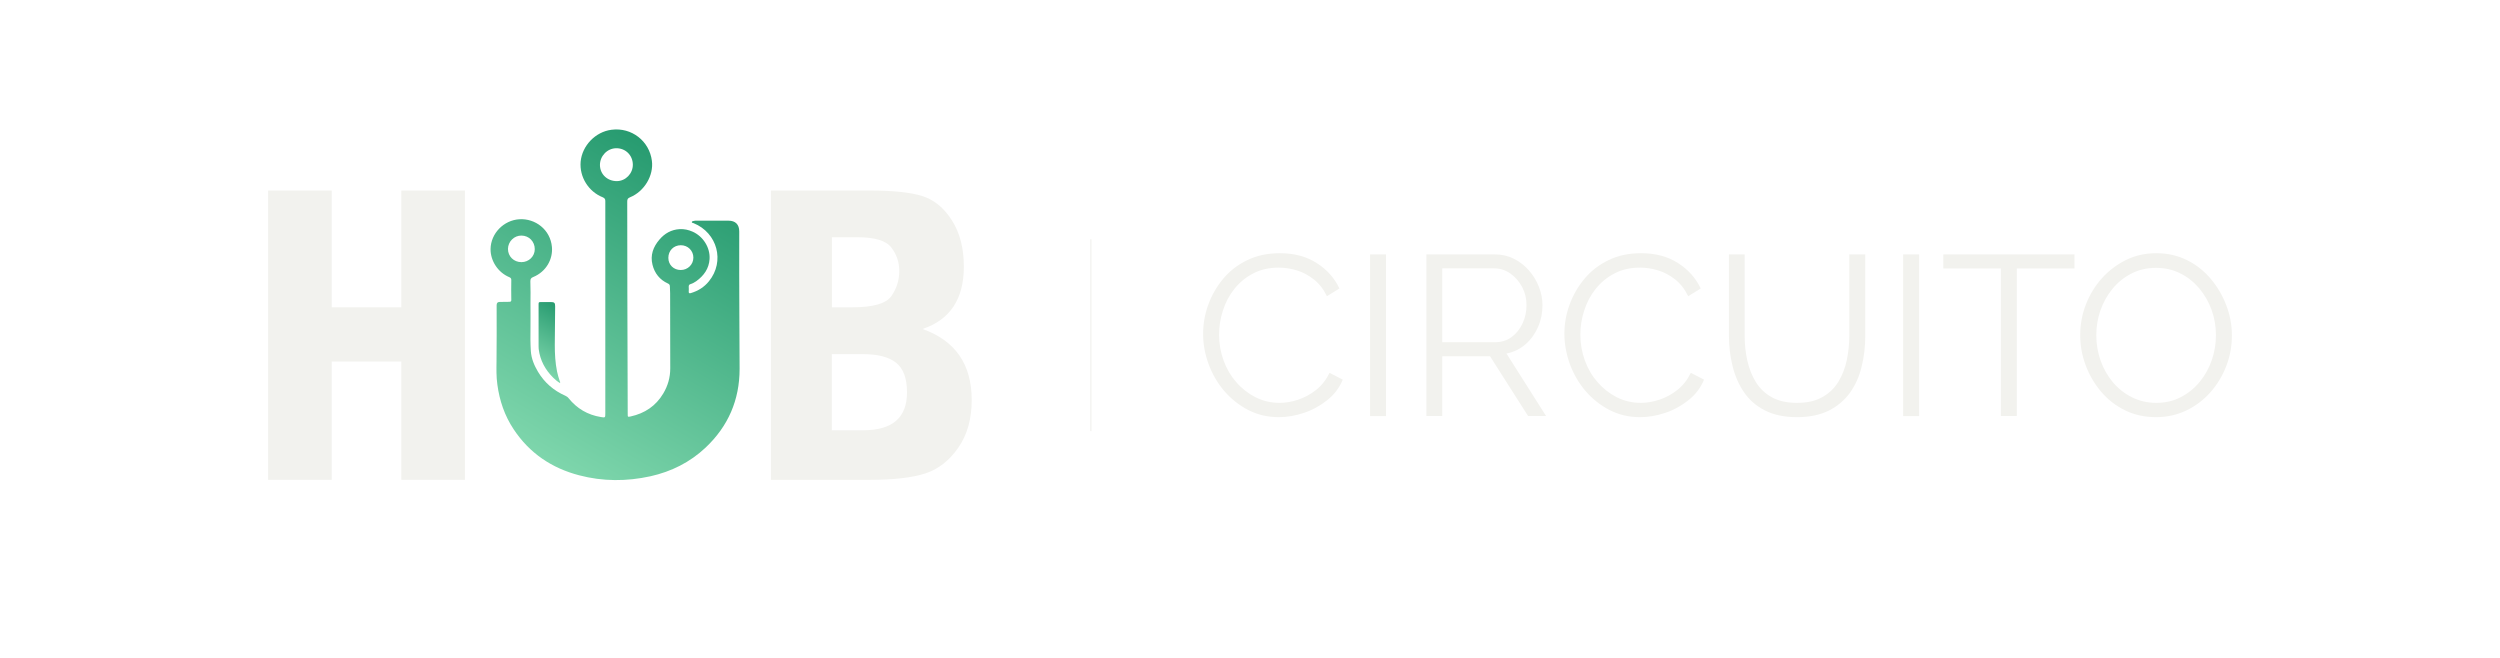
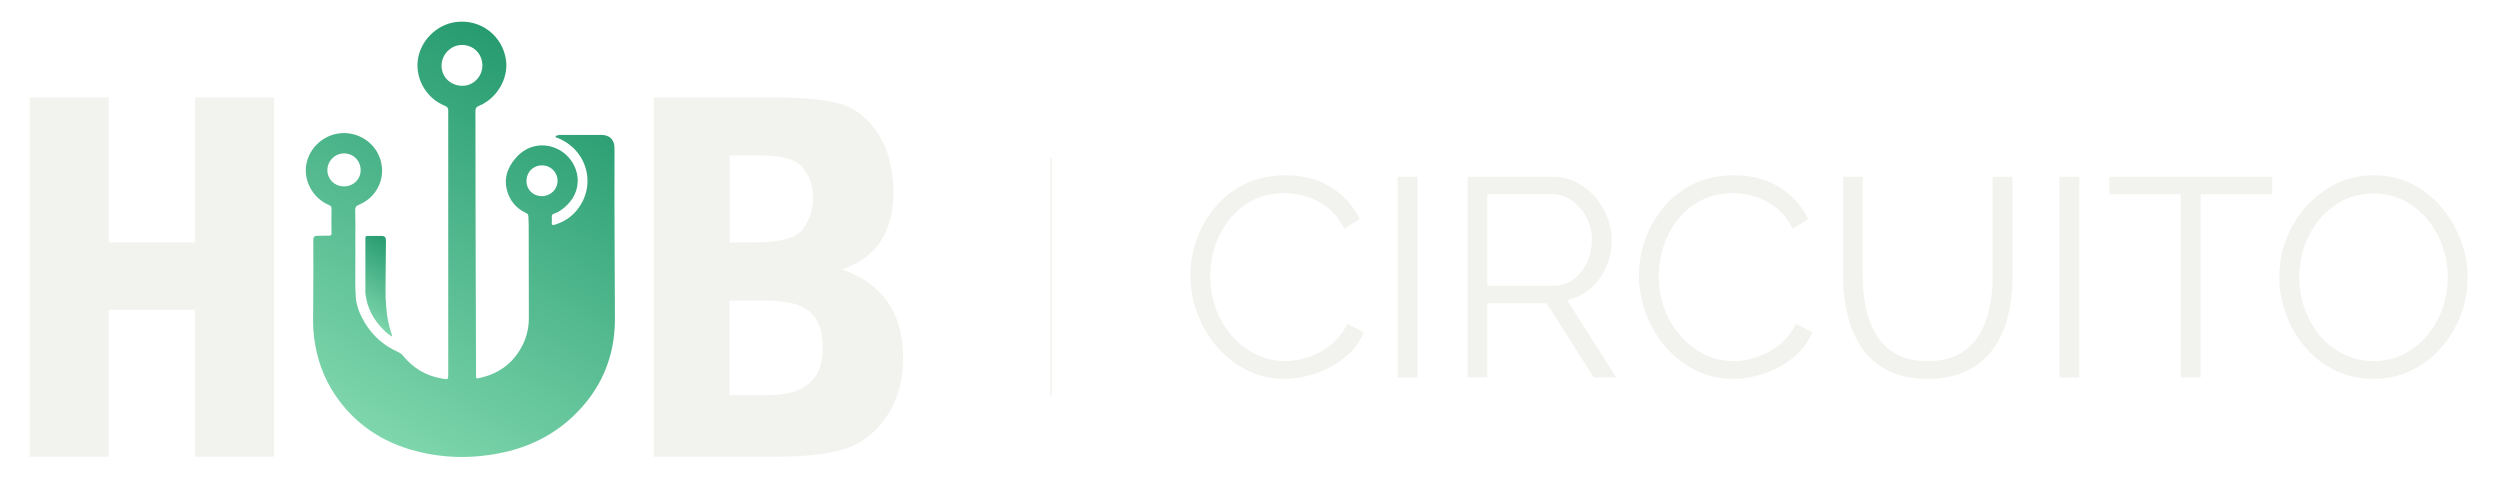
- <svg xmlns="http://www.w3.org/2000/svg" version="1.1" id="Camada_1" x="0px" y="0px" viewBox="0 0 2098.1 551.5" style="enable-background:new 0 0 2098.1 551.5;" xml:space="preserve">
+ <svg xmlns="http://www.w3.org/2000/svg" version="1.1" id="Camada_1" x="0px" y="0px" viewBox="205 94 1690 324" style="enable-background:new 0 0 2098.1 551.5;" xml:space="preserve">
  <style type="text/css">
	.st0{fill:url(#SVGID_1_);}
	.st1{fill:url(#SVGID_2_);}
	.st2{fill:none;stroke:#F2F2EE;stroke-miterlimit:10;}
	.st3{fill:#F2F2EE;}
	.st4{fill:url(#SVGID_3_);}
	.st5{fill:url(#SVGID_4_);}
	.st6{fill:none;stroke:#0C0E3D;stroke-miterlimit:10;}
	.st7{fill:#0C0E3D;}
</style>
  <g>
    <g>
      <linearGradient id="SVGID_1_" gradientUnits="userSpaceOnUse" x1="450.372" y1="382.431" x2="587.665" y2="144.633">
        <stop offset="2.445319e-07" style="stop-color:#7ED6AC" />
        <stop offset="1" style="stop-color:#279B70" />
      </linearGradient>
      <path class="st0" d="M508,258.2c0-29.8,0-59.7,0-89.5c0-1.7-0.6-2.4-2.1-3.1c-12.1-4.8-19.7-17.2-18.6-29.9    c1.2-13.4,12.4-25.1,25.9-26.8c16.8-2.2,31.8,9.4,33.9,26.1c1.6,12.4-6.4,25.7-18.4,30.6c-1.8,0.7-2.3,1.6-2.3,3.5    c0.1,25.6,0,51.3,0.1,76.9c0.1,33.8,0.2,67.6,0.3,101.4c0,2.6,0,2.6,2.5,2.1c11.8-2.6,21.1-8.8,27.3-19.2    c3.9-6.5,5.9-13.5,5.9-21.1c0-21.1,0-42.1-0.1-63.2c0-1.8-0.2-3.7-0.2-5.5c0-1.4-0.5-2.1-1.7-2.6c-6.8-3.1-11.1-8.5-12.9-15.7    c-2-8.1,0.6-15,5.8-21.1c4.4-5.2,10-8.4,17-8.8c3.8-0.2,7.4,0.6,10.8,2.1c8.9,3.9,14.9,13.4,14.3,23c-0.5,8-4.8,14-11.2,18.6    c-1.5,1-3,1.9-4.7,2.4c-1.1,0.3-1.6,0.9-1.6,2.2c0.1,1.4,0.1,2.7,0,4.1c-0.1,1.4,0.6,1.6,1.7,1.3c6.1-1.8,11.3-5,15.3-10    c13.5-16.6,7.1-40.6-12.9-48.7c-0.6-0.2-1.6-0.2-1.5-1c0.1-0.7,1.1-0.7,1.7-0.9c0.8-0.3,1.7-0.2,2.5-0.2c8.9,0,17.7,0,26.6,0    c5.8,0,9,3.2,9,9c0,23.6-0.1,47.3,0.1,70.9c0.1,14.8,0.2,29.7,0.2,44.5c0,26.1-9.6,48.2-28.6,66.1c-13.1,12.3-28.7,20.1-46.2,24    c-20,4.4-40,4.4-59.8-0.8c-23-6-41.7-18.5-55-38.6c-7.6-11.4-11.9-24.1-13.7-37.6c-0.9-6.4-0.8-12.7-0.7-19.1    c0.2-15.1,0.1-30.3,0.1-45.4c0-0.7,0-1.5,0-2.2c0.1-1.8,0.7-2.5,2.5-2.6c2.7-0.1,5.3-0.1,8-0.1c1.4,0,1.9-0.4,1.8-1.8    c-0.1-5.5-0.1-11,0-16.5c0-1.3-0.5-1.9-1.7-2.4c-9.4-3.9-15.8-13.6-15.7-23.6c0.2-13.2,11.1-24.2,24.2-25    c13.2-0.8,26,8.6,27.3,23.3c0.9,10-4.6,20.6-15.7,25.2c-1.8,0.7-2.4,1.6-2.4,3.5c0.2,6.3,0.2,12.6,0.1,18.9c0,6.9,0.1,13.8,0,20.7    c-0.1,6.3-0.1,12.7,0.3,19c0.4,6.3,2.8,12,6,17.4c5.5,9.2,13.2,15.8,22.9,20.1c1.1,0.5,2,1.1,2.8,2.1c7,8.7,16,14,27.1,15.8    c3.6,0.6,3.7,0.6,3.7-3C508,317.2,508,287.7,508,258.2C508,258.2,508,258.2,508,258.2z M531.1,138.1c-0.1-7.9-6.2-13.8-14-13.7    c-7.5,0.1-13.7,6.6-13.6,14.2c0.1,7.7,6.3,13.5,14.3,13.4C525.1,151.9,531.2,145.6,531.1,138.1z M437.6,220    c6.2,0,11.2-4.8,11.2-10.9c0-6.4-4.8-11.3-11.1-11.4c-6.2-0.1-11.3,5-11.4,11.2C426.3,215.2,431.2,220,437.6,220z M571.4,205.8    c-6,0-10.5,4.5-10.5,10.6c0,5.9,4.5,10.2,10.4,10.2c5.9,0,10.6-4.6,10.6-10.4C581.9,210.4,577.3,205.8,571.4,205.8z" />
      <linearGradient id="SVGID_2_" gradientUnits="userSpaceOnUse" x1="448.707" y1="309.19" x2="476.731" y2="260.651">
        <stop offset="2.445319e-07" style="stop-color:#7ED6AC" />
        <stop offset="1" style="stop-color:#279B70" />
      </linearGradient>
      <path class="st1" d="M470,321.5c-2.2-1.3-4-2.8-5.6-4.4c-6.8-6.7-11.1-14.6-12.3-24.1c-0.1-0.7-0.1-1.5-0.1-2.2    c0-11.7,0-23.4,0-35c0-2.2,0.1-2.3,2.3-2.3c2.7,0,5.3,0,8,0c3,0,3.6,0.7,3.6,3.6c-0.1,10.8-0.2,21.7-0.3,32.5    c0,7.4,0.4,14.9,1.9,22.2c0.6,2.7,1.3,5.3,2.2,7.9C469.9,320.1,470.3,320.6,470,321.5z" />
    </g>
    <g>
      <line class="st2" x1="915.5" y1="200.8" x2="915.5" y2="361.8" />
    </g>
    <g>
      <g>
        <path class="st3" d="M225,159.9h53.4v98h58.4v-98h53.4v242.8h-53.4v-99.3h-58.4v99.3H225V159.9z" />
        <path class="st3" d="M647,159.9h82.9c19.5,0,34.1,1.5,44,4.6c9.9,3.1,18.2,9.8,24.9,20.3c6.7,10.4,10.1,23.4,10.1,39     c0,27.2-11.6,44.6-34.7,52.3c27.5,9.7,41.3,29.6,41.3,59.6c0,15.8-3.7,29.1-11.2,39.9c-7.5,10.9-16.7,18.1-27.7,21.7     c-11,3.6-26.5,5.4-46.7,5.4H647V159.9z M698.2,257.9h17.3c17.2,0,28-3.1,32.5-9.3c4.4-6.2,6.7-13.2,6.7-21.2     c0-7.4-2.2-13.9-6.7-19.7c-4.4-5.8-14-8.6-28.6-8.6h-21.2V257.9z M698.2,361.1h26.2c24.6,0,36.8-10.6,36.8-31.8     c0-11.8-3.1-20.1-9.2-24.9c-6.1-4.8-15.3-7.2-27.7-7.2h-26.2V361.1z" />
      </g>
    </g>
    <g>
      <path class="st3" d="M1009.7,280.2c0-8.3,1.4-16.4,4.3-24.4c2.9-8,7-15.2,12.5-21.8c5.5-6.6,12.2-11.8,20.3-15.7    c8-3.9,17.1-5.8,27.3-5.8c12.1,0,22.5,2.8,31,8.3c8.6,5.5,14.9,12.6,19,21.3l-10.5,6.5c-2.9-6-6.6-10.7-11.1-14.2    c-4.5-3.5-9.2-6-14.2-7.5c-5-1.5-10-2.3-15-2.3c-8.2,0-15.4,1.6-21.6,4.9c-6.2,3.2-11.5,7.6-15.8,13c-4.3,5.4-7.5,11.5-9.6,18.2    c-2.2,6.7-3.2,13.5-3.2,20.3c0,7.5,1.3,14.7,3.8,21.6c2.5,6.9,6.1,13,10.7,18.2c4.6,5.3,10,9.5,16.1,12.6    c6.2,3.1,12.9,4.7,20.2,4.7c5.1,0,10.3-0.9,15.7-2.7c5.3-1.8,10.3-4.5,15-8.2c4.6-3.7,8.4-8.5,11.2-14.3l11.1,5.7    c-2.8,6.8-7.1,12.5-13,17.2c-5.9,4.7-12.4,8.3-19.6,10.7c-7.2,2.4-14.2,3.6-21.1,3.6c-9.3,0-17.8-2-25.6-6    c-7.8-4-14.5-9.4-20.2-16c-5.7-6.7-10-14.2-13.1-22.5C1011.2,297.1,1009.7,288.7,1009.7,280.2z" />
      <path class="st3" d="M1149.8,349.1V213.5h13.4v135.7H1149.8z" />
      <path class="st3" d="M1197.1,349.1V213.5h57.3c5.9,0,11.2,1.2,16,3.6c4.8,2.4,9.1,5.7,12.7,9.8c3.6,4.1,6.4,8.7,8.4,13.8    c2,5,3,10.2,3,15.4c0,6.5-1.2,12.6-3.7,18.3c-2.5,5.7-6,10.6-10.5,14.5c-4.5,3.9-9.8,6.6-16,7.8l33.2,52.4h-15.1l-31.9-50.1h-40.1    v50.1H1197.1z M1210.5,287.2h44.3c5.3,0,10-1.5,13.9-4.4c3.9-2.9,7-6.8,9.2-11.6c2.2-4.8,3.2-9.8,3.2-15.2    c0-5.5-1.2-10.5-3.7-15.2c-2.5-4.6-5.8-8.4-9.9-11.3c-4.1-2.9-8.8-4.3-13.9-4.3h-43.2V287.2z" />
      <path class="st3" d="M1312.9,280.2c0-8.3,1.4-16.4,4.3-24.4c2.9-8,7-15.2,12.5-21.8c5.5-6.6,12.2-11.8,20.3-15.7    c8-3.9,17.1-5.8,27.3-5.8c12.1,0,22.5,2.8,31,8.3c8.6,5.5,14.9,12.6,19,21.3l-10.5,6.5c-2.9-6-6.6-10.7-11.1-14.2    c-4.5-3.5-9.2-6-14.2-7.5c-5-1.5-10-2.3-15-2.3c-8.2,0-15.4,1.6-21.6,4.9c-6.2,3.2-11.5,7.6-15.8,13c-4.3,5.4-7.5,11.5-9.6,18.2    c-2.2,6.7-3.2,13.5-3.2,20.3c0,7.5,1.3,14.7,3.8,21.6c2.5,6.9,6.1,13,10.7,18.2c4.6,5.3,10,9.5,16.1,12.6    c6.2,3.1,12.9,4.7,20.2,4.7c5.1,0,10.3-0.9,15.7-2.7c5.3-1.8,10.3-4.5,15-8.2c4.6-3.7,8.4-8.5,11.2-14.3l11.1,5.7    c-2.8,6.8-7.1,12.5-13,17.2c-5.9,4.7-12.4,8.3-19.6,10.7c-7.2,2.4-14.2,3.6-21.1,3.6c-9.3,0-17.8-2-25.6-6    c-7.8-4-14.5-9.4-20.2-16c-5.7-6.7-10-14.2-13.1-22.5C1314.5,297.1,1312.9,288.7,1312.9,280.2z" />
      <path class="st3" d="M1508.2,350.1c-10.7,0-19.7-1.9-27.1-5.7c-7.4-3.8-13.2-8.9-17.6-15.4c-4.3-6.4-7.5-13.7-9.5-21.9    c-2-8.2-3-16.6-3-25.2v-68.4h13.2v68.4c0,7,0.7,13.9,2.2,20.6c1.5,6.8,3.9,12.8,7.2,18.2c3.3,5.3,7.8,9.6,13.4,12.7    c5.6,3.1,12.6,4.7,21,4.7c8.7,0,15.8-1.6,21.5-4.9c5.7-3.2,10.1-7.5,13.4-12.9c3.2-5.3,5.6-11.4,7-18.1c1.4-6.7,2.1-13.5,2.1-20.3    v-68.4h13.4v68.4c0,9-1,17.7-3.1,26c-2,8.3-5.3,15.5-9.8,21.8c-4.5,6.2-10.4,11.2-17.7,14.9    C1527.5,348.2,1518.6,350.1,1508.2,350.1z" />
      <path class="st3" d="M1597.2,349.1V213.5h13.4v135.7H1597.2z" />
      <path class="st3" d="M1740.9,225.3h-48.3v123.8h-13.4V225.3h-48.3v-11.8h110.1V225.3z" />
      <path class="st3" d="M1809.5,350.1c-9.6,0-18.2-1.9-26-5.7c-7.8-3.8-14.5-9-20.1-15.6c-5.6-6.6-9.9-13.9-13-22.2    c-3.1-8.2-4.6-16.7-4.6-25.3c0-9,1.6-17.7,4.8-25.9c3.2-8.2,7.7-15.5,13.5-22c5.8-6.4,12.6-11.5,20.3-15.3    c7.8-3.8,16.2-5.6,25.2-5.6c9.6,0,18.2,2,26,5.9c7.8,3.9,14.4,9.2,20,15.9c5.5,6.6,9.8,14,12.9,22.2c3.1,8.2,4.6,16.5,4.6,25    c0,9-1.6,17.7-4.8,25.9c-3.2,8.2-7.6,15.5-13.4,22c-5.7,6.4-12.5,11.5-20.3,15.2C1827,348.2,1818.5,350.1,1809.5,350.1z     M1759.3,281.3c0,7.4,1.2,14.5,3.6,21.3c2.4,6.8,5.9,12.9,10.3,18.2c4.5,5.3,9.8,9.5,16,12.6c6.2,3.1,13,4.7,20.3,4.7    c7.8,0,14.7-1.6,20.9-4.9c6.2-3.2,11.5-7.6,15.9-13c4.4-5.4,7.7-11.5,10-18.2c2.3-6.8,3.4-13.6,3.4-20.6c0-7.4-1.2-14.5-3.6-21.2    c-2.4-6.7-5.9-12.8-10.4-18.2c-4.5-5.3-9.8-9.6-16-12.6c-6.1-3.1-12.9-4.6-20.3-4.6c-7.6,0-14.6,1.6-20.7,4.8    c-6.2,3.2-11.5,7.5-15.9,12.9c-4.4,5.4-7.8,11.5-10.1,18.2C1760.4,267.4,1759.3,274.3,1759.3,281.3z" />
    </g>
  </g>
  <g>
    <g>
      <linearGradient id="SVGID_3_" gradientUnits="userSpaceOnUse" x1="2568.479" y1="382.431" x2="2705.771" y2="144.633">
        <stop offset="2.445319e-07" style="stop-color:#7ED6AC" />
        <stop offset="1" style="stop-color:#279B70" />
      </linearGradient>
      <path class="st4" d="M2626.1,258.2c0-29.8,0-59.7,0-89.5c0-1.7-0.6-2.4-2.1-3.1c-12.1-4.8-19.7-17.2-18.6-29.9    c1.2-13.4,12.4-25.1,25.9-26.8c16.8-2.2,31.8,9.4,33.9,26.1c1.6,12.4-6.4,25.7-18.4,30.6c-1.8,0.7-2.3,1.6-2.3,3.5    c0.1,25.6,0,51.3,0.1,76.9c0.1,33.8,0.2,67.6,0.3,101.4c0,2.6,0,2.6,2.5,2.1c11.8-2.6,21.1-8.8,27.3-19.2    c3.9-6.5,5.9-13.5,5.9-21.1c0-21.1,0-42.1-0.1-63.2c0-1.8-0.2-3.7-0.2-5.5c0-1.4-0.5-2.1-1.7-2.6c-6.8-3.1-11.1-8.5-12.9-15.7    c-2-8.1,0.6-15,5.8-21.1c4.4-5.2,10-8.4,17-8.8c3.8-0.2,7.4,0.6,10.8,2.1c8.9,3.9,14.9,13.4,14.3,23c-0.5,8-4.8,14-11.2,18.6    c-1.5,1-3,1.9-4.7,2.4c-1.1,0.3-1.6,0.9-1.6,2.2c0.1,1.4,0.1,2.7,0,4.1c-0.1,1.4,0.6,1.6,1.7,1.3c6.1-1.8,11.3-5,15.3-10    c13.5-16.6,7.1-40.6-12.9-48.7c-0.6-0.2-1.6-0.2-1.5-1c0.1-0.7,1.1-0.7,1.7-0.9c0.8-0.3,1.7-0.2,2.5-0.2c8.9,0,17.7,0,26.6,0    c5.8,0,9,3.2,9,9c0,23.6-0.1,47.3,0.1,70.9c0.1,14.8,0.2,29.7,0.2,44.5c0,26.1-9.6,48.2-28.6,66.1c-13.1,12.3-28.7,20.1-46.2,24    c-20,4.4-40,4.4-59.8-0.8c-23-6-41.7-18.5-55-38.6c-7.6-11.4-11.9-24.1-13.7-37.6c-0.9-6.4-0.8-12.7-0.7-19.1    c0.2-15.1,0.1-30.3,0.1-45.4c0-0.7,0-1.5,0-2.2c0.1-1.8,0.7-2.5,2.5-2.6c2.7-0.1,5.3-0.1,8-0.1c1.4,0,1.9-0.4,1.8-1.8    c-0.1-5.5-0.1-11,0-16.5c0-1.3-0.5-1.9-1.7-2.4c-9.4-3.9-15.8-13.6-15.7-23.6c0.2-13.2,11.1-24.2,24.2-25    c13.2-0.8,26,8.6,27.3,23.3c0.9,10-4.6,20.6-15.7,25.2c-1.8,0.7-2.4,1.6-2.4,3.5c0.2,6.3,0.2,12.6,0.1,18.9c0,6.9,0.1,13.8,0,20.7    c-0.1,6.3-0.1,12.7,0.3,19c0.4,6.3,2.8,12,6,17.4c5.5,9.2,13.2,15.8,22.9,20.1c1.1,0.5,2,1.1,2.8,2.1c7,8.7,16,14,27.1,15.8    c3.6,0.6,3.7,0.6,3.7-3C2626.1,317.2,2626.1,287.7,2626.1,258.2C2626.1,258.2,2626.1,258.2,2626.1,258.2z M2649.2,138.1    c-0.1-7.9-6.2-13.8-14-13.7c-7.5,0.1-13.7,6.6-13.6,14.2c0.1,7.7,6.3,13.5,14.3,13.4C2643.2,151.9,2649.3,145.6,2649.2,138.1z     M2555.7,220c6.2,0,11.2-4.8,11.2-10.9c0-6.4-4.8-11.3-11.1-11.4c-6.2-0.1-11.3,5-11.4,11.2C2544.5,215.2,2549.3,220,2555.7,220z     M2689.5,205.8c-6,0-10.5,4.5-10.5,10.6c0,5.9,4.5,10.2,10.4,10.2c5.9,0,10.6-4.6,10.6-10.4    C2700.1,210.4,2695.4,205.8,2689.5,205.8z" />
      <linearGradient id="SVGID_4_" gradientUnits="userSpaceOnUse" x1="2566.813" y1="309.19" x2="2594.837" y2="260.651">
        <stop offset="2.445319e-07" style="stop-color:#7ED6AC" />
        <stop offset="1" style="stop-color:#279B70" />
      </linearGradient>
      <path class="st5" d="M2588.1,321.5c-2.2-1.3-4-2.8-5.6-4.4c-6.8-6.7-11.1-14.6-12.3-24.1c-0.1-0.7-0.1-1.5-0.1-2.2    c0-11.7,0-23.4,0-35c0-2.2,0.1-2.3,2.3-2.3c2.7,0,5.3,0,8,0c3,0,3.6,0.7,3.6,3.6c-0.1,10.8-0.2,21.7-0.3,32.5    c0,7.4,0.4,14.9,1.9,22.2c0.6,2.7,1.3,5.3,2.2,7.9C2588,320.1,2588.4,320.6,2588.1,321.5z" />
    </g>
    <g>
      <line class="st6" x1="3033.6" y1="200.8" x2="3033.6" y2="361.8" />
    </g>
    <g>
      <g>
        <path class="st7" d="M2343.1,159.9h53.4v98h58.4v-98h53.4v242.8h-53.4v-99.3h-58.4v99.3h-53.4V159.9z" />
        <path class="st7" d="M2765.1,159.9h82.9c19.5,0,34.1,1.5,44,4.6c9.9,3.1,18.2,9.8,24.9,20.3c6.7,10.4,10.1,23.4,10.1,39     c0,27.2-11.6,44.6-34.7,52.3c27.5,9.7,41.3,29.6,41.3,59.6c0,15.8-3.7,29.1-11.2,39.9c-7.5,10.9-16.7,18.1-27.7,21.7     c-11,3.6-26.5,5.4-46.7,5.4h-82.9V159.9z M2816.3,257.9h17.3c17.2,0,28-3.1,32.5-9.3c4.4-6.2,6.7-13.2,6.7-21.2     c0-7.4-2.2-13.9-6.7-19.7c-4.4-5.8-14-8.6-28.6-8.6h-21.2V257.9z M2816.3,361.1h26.2c24.6,0,36.8-10.6,36.8-31.8     c0-11.8-3.1-20.1-9.2-24.9c-6.1-4.8-15.3-7.2-27.7-7.2h-26.2V361.1z" />
      </g>
    </g>
    <g>
      <path class="st7" d="M3127.8,280.2c0-8.3,1.4-16.4,4.3-24.4c2.9-8,7-15.2,12.5-21.8c5.5-6.6,12.2-11.8,20.3-15.7    c8-3.9,17.1-5.8,27.3-5.8c12.1,0,22.5,2.8,31,8.3c8.6,5.5,14.9,12.6,19,21.3l-10.5,6.5c-2.9-6-6.6-10.7-11.1-14.2    c-4.5-3.5-9.2-6-14.2-7.5c-5-1.5-10-2.3-15-2.3c-8.2,0-15.4,1.6-21.6,4.9c-6.2,3.2-11.5,7.6-15.8,13c-4.3,5.4-7.5,11.5-9.6,18.2    c-2.2,6.7-3.2,13.5-3.2,20.3c0,7.5,1.3,14.7,3.8,21.6c2.5,6.9,6.1,13,10.7,18.2c4.6,5.3,10,9.5,16.1,12.6    c6.2,3.1,12.9,4.7,20.2,4.7c5.1,0,10.3-0.9,15.7-2.7c5.3-1.8,10.3-4.5,15-8.2c4.6-3.7,8.4-8.5,11.2-14.3l11.1,5.7    c-2.8,6.8-7.1,12.5-13,17.2c-5.9,4.7-12.4,8.3-19.6,10.7c-7.2,2.4-14.2,3.6-21.1,3.6c-9.3,0-17.8-2-25.6-6    c-7.8-4-14.5-9.4-20.2-16c-5.7-6.7-10-14.2-13.1-22.5C3129.3,297.1,3127.8,288.7,3127.8,280.2z" />
      <path class="st7" d="M3267.9,349.1V213.5h13.4v135.7H3267.9z" />
      <path class="st7" d="M3315.2,349.1V213.5h57.3c5.9,0,11.2,1.2,16,3.6c4.8,2.4,9.1,5.7,12.7,9.8c3.6,4.1,6.4,8.7,8.4,13.8    c2,5,3,10.2,3,15.4c0,6.5-1.2,12.6-3.7,18.3c-2.5,5.7-6,10.6-10.5,14.5c-4.5,3.9-9.8,6.6-16,7.8l33.2,52.4h-15.1l-31.9-50.1h-40.1    v50.1H3315.2z M3328.6,287.2h44.3c5.3,0,10-1.5,13.9-4.4c3.9-2.9,7-6.8,9.2-11.6c2.2-4.8,3.2-9.8,3.2-15.2    c0-5.5-1.2-10.5-3.7-15.2c-2.5-4.6-5.8-8.4-9.9-11.3c-4.1-2.9-8.8-4.3-13.9-4.3h-43.2V287.2z" />
      <path class="st7" d="M3431,280.2c0-8.3,1.4-16.4,4.3-24.4c2.9-8,7-15.2,12.5-21.8c5.5-6.6,12.2-11.8,20.3-15.7    c8-3.9,17.1-5.8,27.3-5.8c12.1,0,22.5,2.8,31,8.3c8.6,5.5,14.9,12.6,19,21.3l-10.5,6.5c-2.9-6-6.6-10.7-11.1-14.2    c-4.5-3.5-9.2-6-14.2-7.5c-5-1.5-10-2.3-15-2.3c-8.2,0-15.4,1.6-21.6,4.9c-6.2,3.2-11.5,7.6-15.8,13c-4.3,5.4-7.5,11.5-9.6,18.2    c-2.2,6.7-3.2,13.5-3.2,20.3c0,7.5,1.3,14.7,3.8,21.6c2.5,6.9,6.1,13,10.7,18.2c4.6,5.3,10,9.5,16.1,12.6    c6.2,3.1,12.9,4.7,20.2,4.7c5.1,0,10.3-0.9,15.7-2.7c5.3-1.8,10.3-4.5,15-8.2c4.6-3.7,8.4-8.5,11.2-14.3l11.1,5.7    c-2.8,6.8-7.1,12.5-13,17.2c-5.9,4.7-12.4,8.3-19.6,10.7c-7.2,2.4-14.2,3.6-21.1,3.6c-9.3,0-17.8-2-25.6-6    c-7.8-4-14.5-9.4-20.2-16c-5.7-6.7-10-14.2-13.1-22.5C3432.6,297.1,3431,288.7,3431,280.2z" />
      <path class="st7" d="M3626.3,350.1c-10.7,0-19.7-1.9-27.1-5.7c-7.4-3.8-13.2-8.9-17.6-15.4c-4.3-6.4-7.5-13.7-9.5-21.9    c-2-8.2-3-16.6-3-25.2v-68.4h13.2v68.4c0,7,0.7,13.9,2.2,20.6c1.5,6.8,3.9,12.8,7.2,18.2c3.3,5.3,7.8,9.6,13.4,12.7    c5.6,3.1,12.6,4.7,21,4.7c8.7,0,15.8-1.6,21.5-4.9c5.7-3.2,10.1-7.5,13.4-12.9c3.2-5.3,5.6-11.4,7-18.1c1.4-6.7,2.1-13.5,2.1-20.3    v-68.4h13.4v68.4c0,9-1,17.7-3.1,26c-2,8.3-5.3,15.5-9.8,21.8c-4.5,6.2-10.4,11.2-17.7,14.9    C3645.6,348.2,3636.7,350.1,3626.3,350.1z" />
      <path class="st7" d="M3715.3,349.1V213.5h13.4v135.7H3715.3z" />
      <path class="st7" d="M3859,225.3h-48.3v123.8h-13.4V225.3H3749v-11.8H3859V225.3z" />
      <path class="st7" d="M3927.6,350.1c-9.6,0-18.2-1.9-26-5.7c-7.8-3.8-14.5-9-20.1-15.6c-5.6-6.6-9.9-13.9-13-22.2    c-3.1-8.2-4.6-16.7-4.6-25.3c0-9,1.6-17.7,4.8-25.9c3.2-8.2,7.7-15.5,13.5-22c5.8-6.4,12.6-11.5,20.3-15.3    c7.8-3.8,16.2-5.6,25.2-5.6c9.6,0,18.2,2,26,5.9c7.8,3.9,14.4,9.2,20,15.9c5.5,6.6,9.8,14,12.9,22.2c3.1,8.2,4.6,16.5,4.6,25    c0,9-1.6,17.7-4.8,25.9c-3.2,8.2-7.6,15.5-13.4,22c-5.7,6.4-12.5,11.5-20.3,15.2C3945.1,348.2,3936.7,350.1,3927.6,350.1z     M3877.4,281.3c0,7.4,1.2,14.5,3.6,21.3c2.4,6.8,5.9,12.9,10.3,18.2c4.5,5.3,9.8,9.5,16,12.6c6.2,3.1,13,4.7,20.3,4.7    c7.8,0,14.7-1.6,20.9-4.9c6.2-3.2,11.5-7.6,15.9-13c4.4-5.4,7.7-11.5,10-18.2c2.3-6.8,3.4-13.6,3.4-20.6c0-7.4-1.2-14.5-3.6-21.2    c-2.4-6.7-5.9-12.8-10.4-18.2c-4.5-5.3-9.8-9.6-16-12.6c-6.1-3.1-12.9-4.6-20.3-4.6c-7.6,0-14.6,1.6-20.7,4.8    c-6.2,3.2-11.5,7.5-15.9,12.9c-4.4,5.4-7.8,11.5-10.1,18.2C3878.5,267.4,3877.4,274.3,3877.4,281.3z" />
    </g>
  </g>
</svg>
